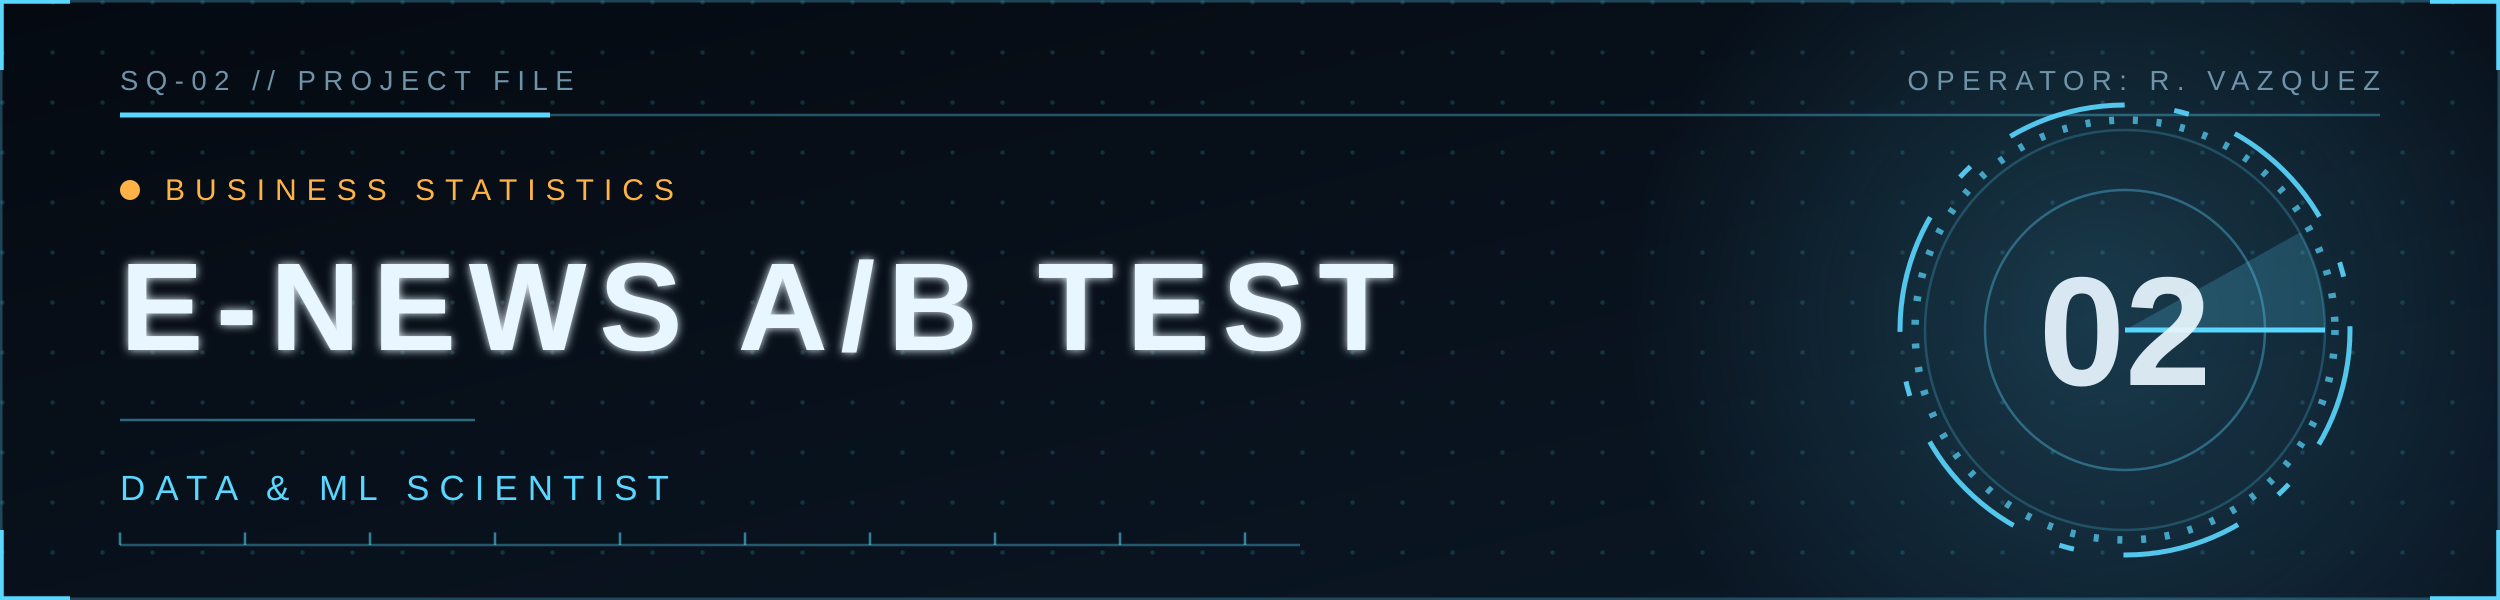
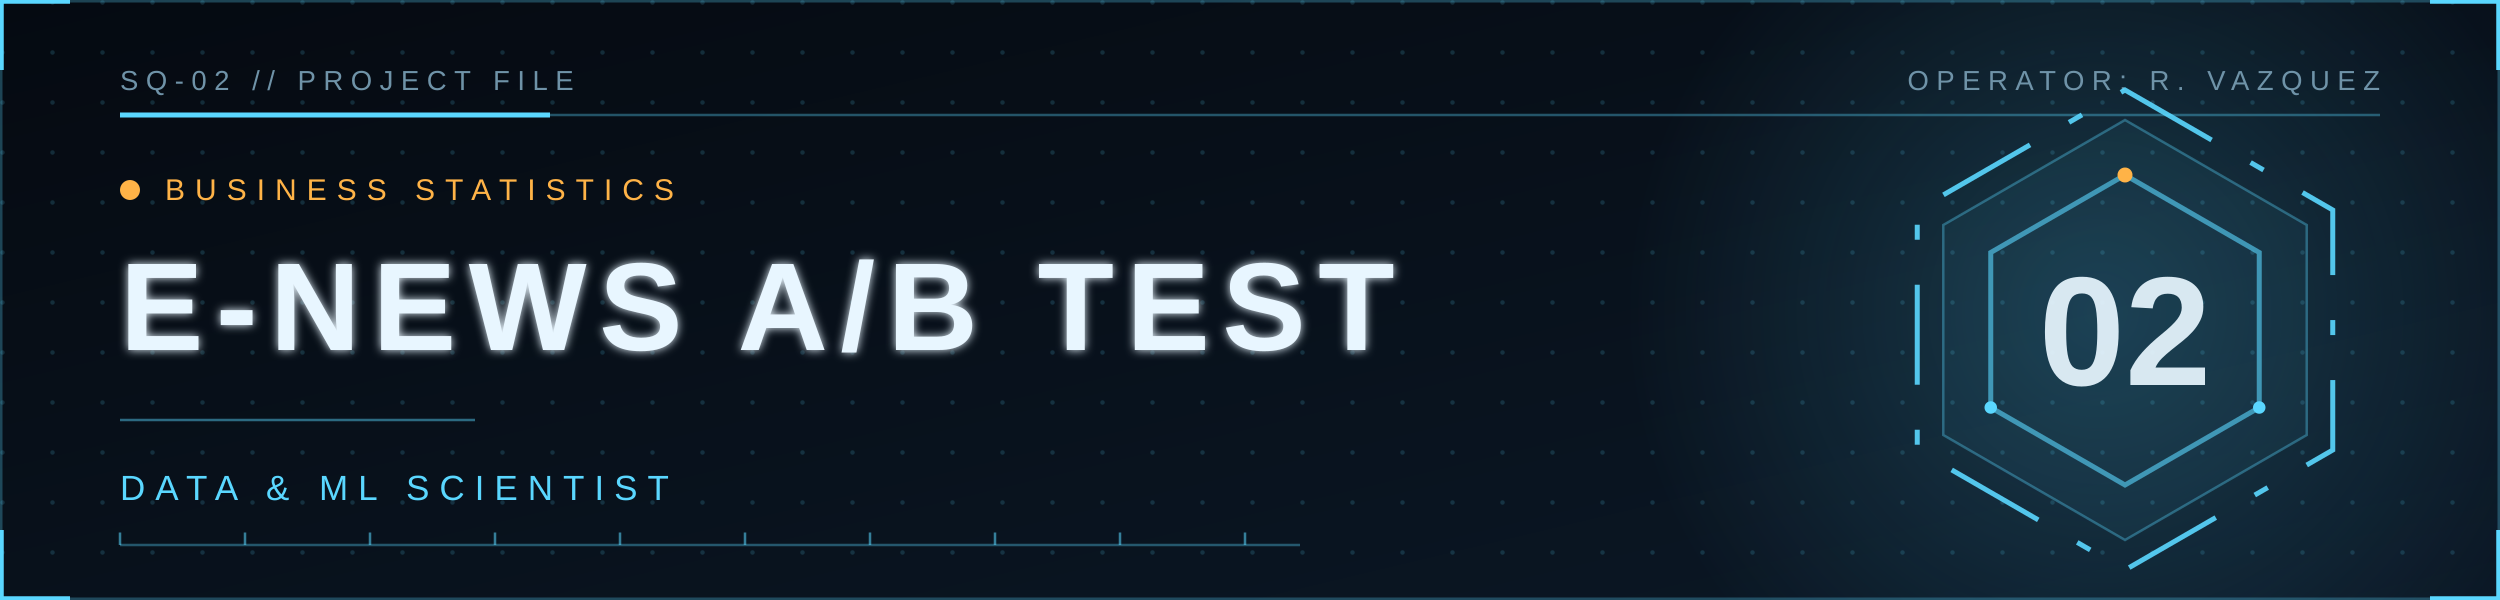
<svg xmlns="http://www.w3.org/2000/svg" width="1000" height="240" viewBox="0 0 1000 240">
  <defs>
    <linearGradient id="bg" x1="0" y1="0" x2="1" y2="1">
      <stop offset="0" stop-color="#050a11" />
      <stop offset="1" stop-color="#0b1826" />
    </linearGradient>
    <linearGradient id="line" x1="0" y1="0" x2="1" y2="0">
      <stop offset="0" stop-color="#5ad7ff" />
      <stop offset="1" stop-color="#5ad7ff" stop-opacity="0" />
    </linearGradient>
    <radialGradient id="glowR" cx="0.5" cy="0.5" r="0.5">
      <stop offset="0" stop-color="#5ad7ff" stop-opacity="0.2" />
      <stop offset="1" stop-color="#5ad7ff" stop-opacity="0" />
    </radialGradient>
    <pattern id="dots" width="20" height="20" patternUnits="userSpaceOnUse">
      <circle cx="1" cy="1" r="0.9" fill="#5ad7ff" fill-opacity="0.16" />
    </pattern>
    <filter id="soft" x="-20%" y="-50%" width="140%" height="200%">
      <feGaussianBlur stdDeviation="2" result="b" />
      <feMerge>
        <feMergeNode in="b" />
        <feMergeNode in="SourceGraphic" />
      </feMerge>
    </filter>
    <clipPath id="clip">
      <rect width="1000" height="240" />
    </clipPath>
  </defs>
  <g clip-path="url(#clip)" font-family="Bahnschrift, 'Segoe UI', 'Helvetica Neue', Arial, sans-serif">
    <rect width="1000" height="240" fill="url(#bg)" />
    <rect width="1000" height="240" fill="url(#dots)" />
    <circle cx="840" cy="125" r="190" fill="url(#glowR)" />
    <g font-size="11" letter-spacing="3" fill="#6f93a8">
      <text x="48" y="36">SQ-02 // PROJECT FILE</text>
      <text x="952" y="36" text-anchor="end">OPERATOR: R. VAZQUEZ</text>
    </g>
    <path d="M48 46H952" stroke="#5ad7ff" stroke-opacity="0.35" />
    <path d="M48 46H220" stroke="#5ad7ff" stroke-width="2" />
    <circle cx="52" cy="76" r="4" fill="#ffb347">
      <animate attributeName="opacity" values="1;0.2;1" dur="2.4s" repeatCount="indefinite" />
    </circle>
    <text x="66" y="80" font-size="12" letter-spacing="4" fill="#ffb347">BUSINESS STATISTICS</text>
    <text x="48" y="140" font-size="50" font-weight="700" letter-spacing="5" fill="#e8f6ff" filter="url(#soft)">E-NEWS A/B TEST</text>
    <path d="M48 160H400" stroke="url(#line)" stroke-width="3" />
    <path d="M48 168H190" stroke="#5ad7ff" stroke-opacity="0.45" />
    <text x="48" y="200" font-size="14" letter-spacing="4" fill="#5ad7ff">DATA &amp; ML SCIENTIST</text>
    <path d="M48 218H520" stroke="#5ad7ff" stroke-opacity="0.35" />
    <path d="M48 218v-5M98 218v-5M148 218v-5M198 218v-5M248 218v-5M298 218v-5M348 218v-5M398 218v-5M448 218v-5M498 218v-5" stroke="#5ad7ff" stroke-opacity="0.55" />
    <g transform="translate(850 132)">
-       <circle r="80" fill="none" stroke="#5ad7ff" stroke-opacity="0.22" />
-       <circle r="56" fill="none" stroke="#5ad7ff" stroke-opacity="0.35" />
-       <circle r="84" fill="none" stroke="#5ad7ff" stroke-opacity="0.7" stroke-width="3" stroke-dasharray="2 7.5" />
-       <circle r="90" fill="none" stroke="#5ad7ff" stroke-opacity="0.9" stroke-width="2" stroke-dasharray="48 20 6 20">
-         <animateTransform attributeName="transform" type="rotate" from="0" to="360" dur="40s" repeatCount="indefinite" />
-       </circle>
-       <g>
-         <path d="M0 0L80 0A80 80 0 0 0 70 -39Z" fill="#5ad7ff" fill-opacity="0.2" />
-         <path d="M0 0H80" stroke="#5ad7ff" stroke-width="2" />
-         <animateTransform attributeName="transform" type="rotate" from="0" to="360" dur="7s" repeatCount="indefinite" />
+       <polygon points="0.0,-84.0 72.7,-42.0 72.7,42.0 0.0,84.0 -72.7,42.0 -72.7,-42.0" fill="#5ad7ff" fill-opacity="0.05" stroke="#5ad7ff" stroke-opacity="0.35" />
+       <polygon points="0.0,-62.0 53.7,-31.0 53.7,31.0 0.0,62.0 -53.7,31.0 -53.7,-31.0" fill="none" stroke="#5ad7ff" stroke-opacity="0.6" stroke-width="2" />
+       <polygon points="0.0,-96.0 83.1,-48.0 83.1,48.0 0.0,96.0 -83.1,48.0 -83.1,-48.0" fill="none" stroke="#5ad7ff" stroke-opacity="0.9" stroke-width="2" stroke-dasharray="40 18 6 18">
+         <animateTransform attributeName="transform" type="rotate" from="0" to="360" dur="50s" repeatCount="indefinite" />
+       </polygon>
+       <g fill="#ffb347">
+         <circle cx="0" cy="-62" r="3">
+           <animate attributeName="opacity" values="1;0.2;1" dur="2.4s" repeatCount="indefinite" />
+         </circle>
+         <circle cx="53.7" cy="31" r="2.5" fill="#5ad7ff" />
+         <circle cx="-53.7" cy="31" r="2.5" fill="#5ad7ff" />
      </g>
      <text y="22" text-anchor="middle" font-size="62" font-weight="700" fill="#e8f6ff" fill-opacity="0.92">02</text>
    </g>
    <rect x="-60" y="0" width="60" height="240" fill="#5ad7ff" fill-opacity="0.04">
      <animate attributeName="x" values="-60;1000" dur="9s" repeatCount="indefinite" />
    </rect>
  </g>
  <rect x="0.5" y="0.5" width="999" height="239" fill="none" stroke="#5ad7ff" stroke-opacity="0.28" />
  <path d="M0 28V0H28M972 0H1000V28M1000 212V240H972M28 240H0V212" fill="none" stroke="#5ad7ff" stroke-width="3" />
</svg>
